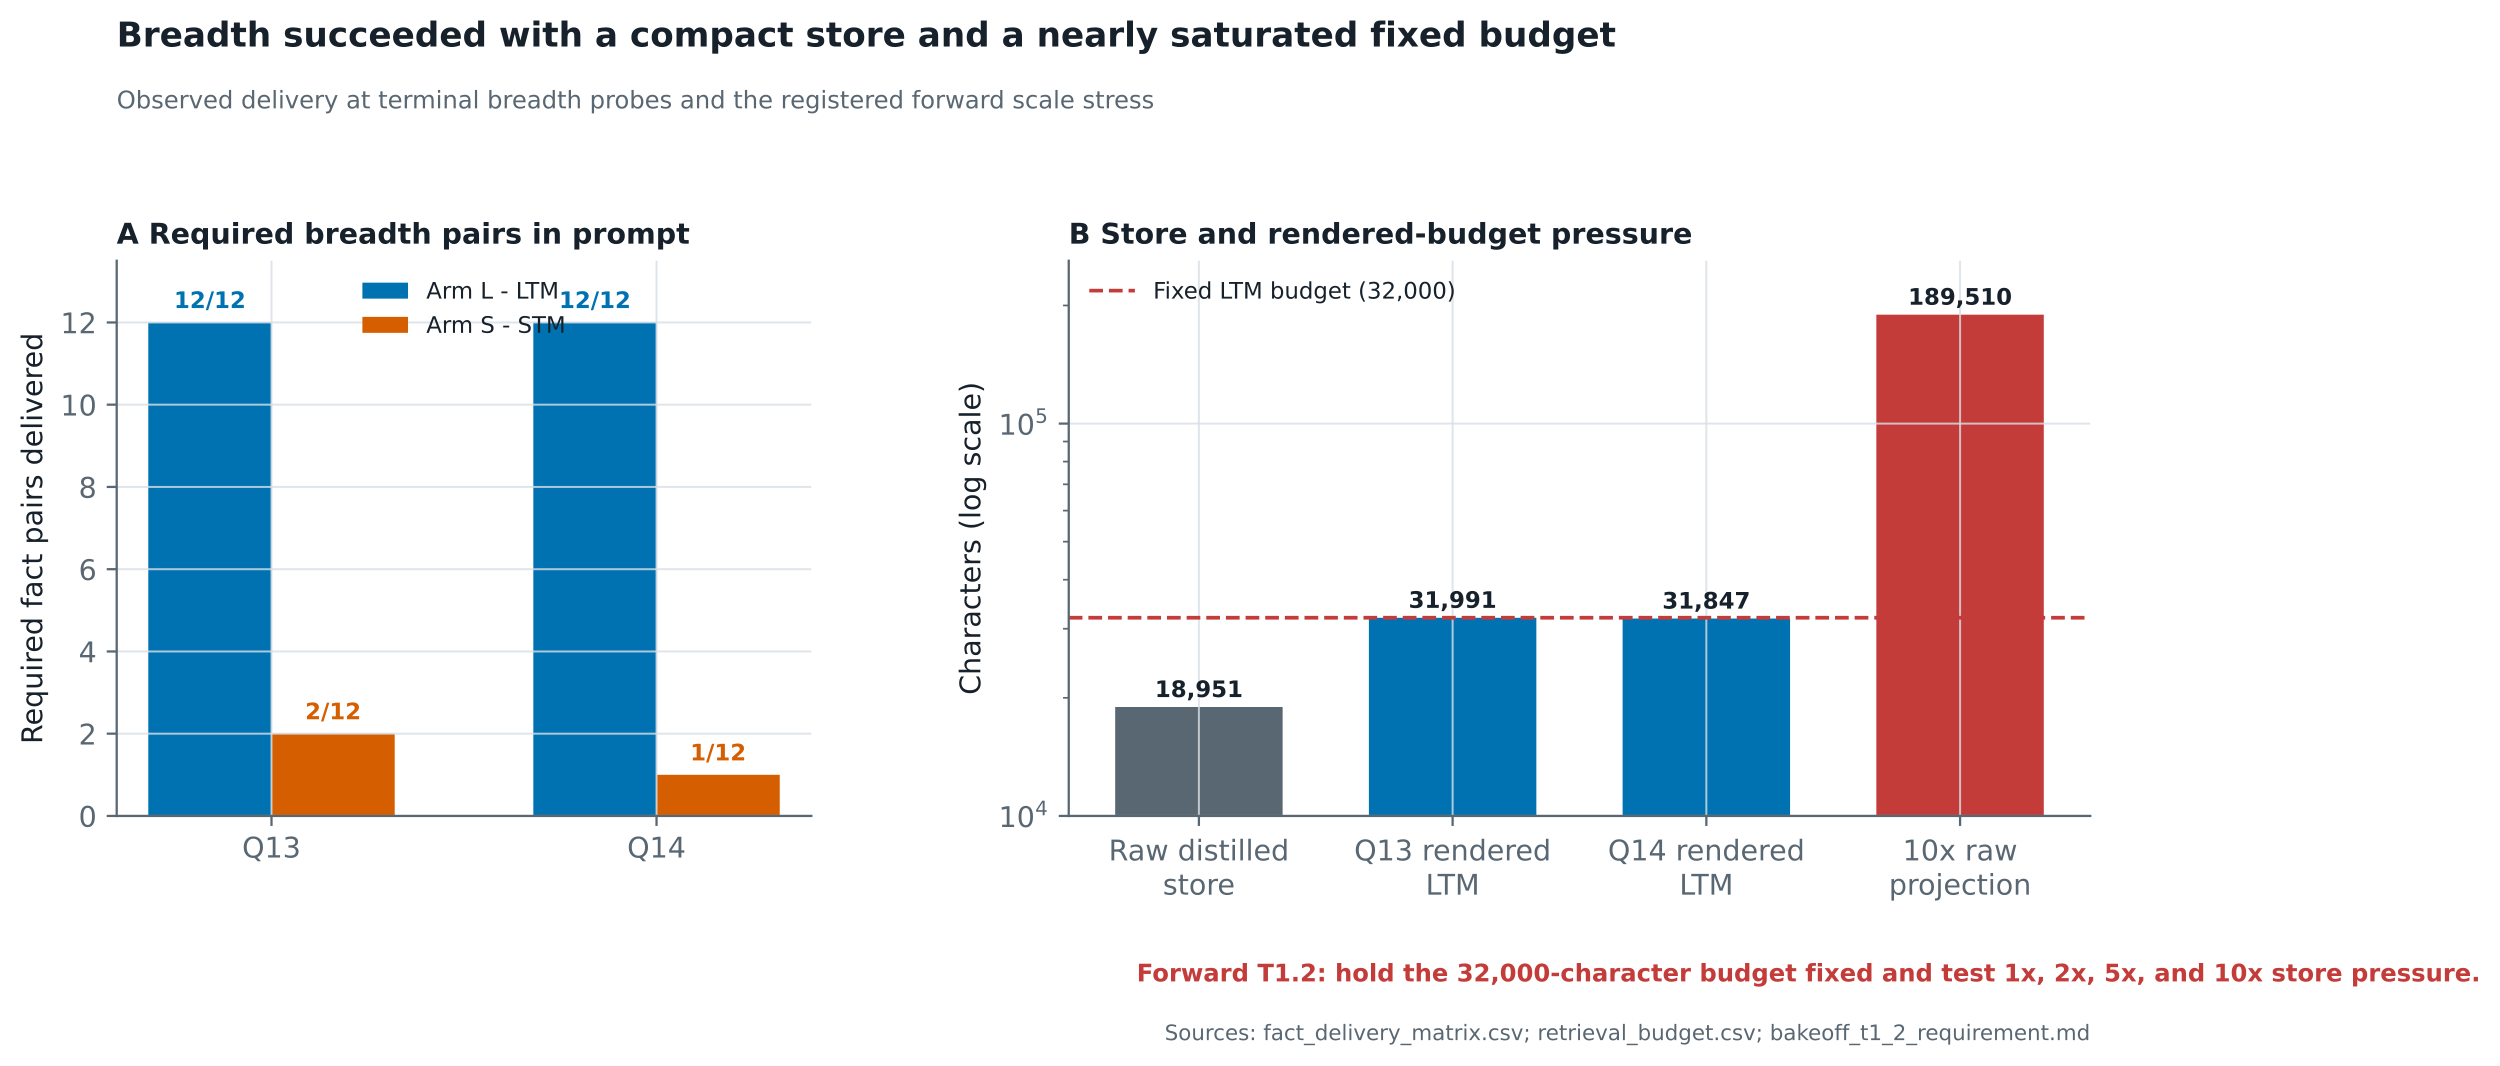
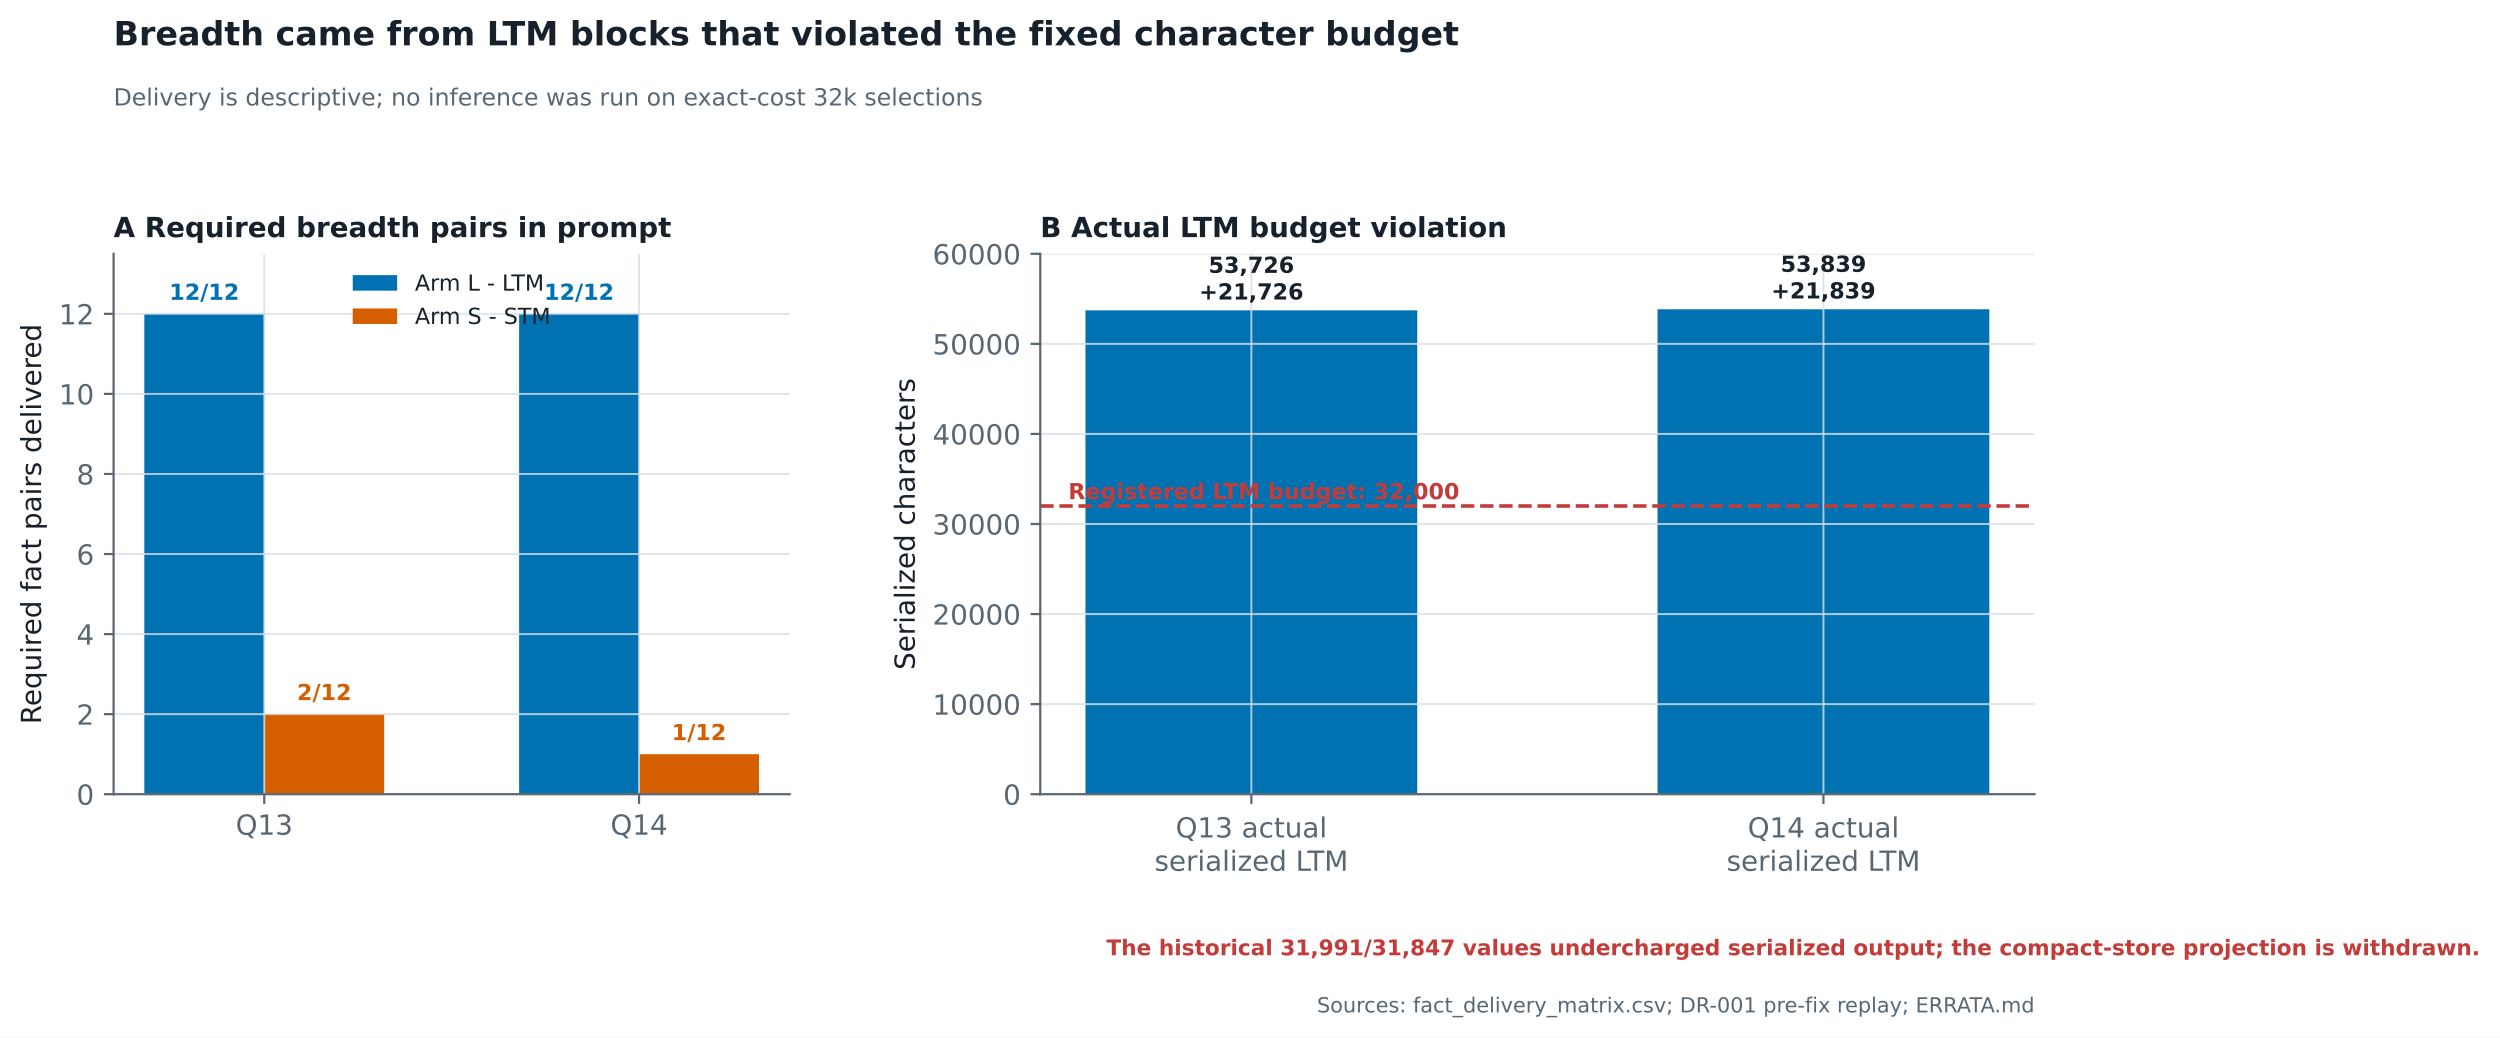
- <svg xmlns="http://www.w3.org/2000/svg" xmlns:xlink="http://www.w3.org/1999/xlink" width="876.685pt" height="373.754pt" viewBox="0 0 876.685 373.754" version="1.1">
+ <svg xmlns="http://www.w3.org/2000/svg" xmlns:xlink="http://www.w3.org/1999/xlink" width="900.683pt" height="373.754pt" viewBox="0 0 900.683 373.754" version="1.1">
  <defs>
    <style type="text/css">*{stroke-linejoin: round; stroke-linecap: butt}</style>
  </defs>
  <g id="figure_1">
    <g id="patch_1">
-       <path d="M 0 373.754  L 876.685 373.754  L 876.685 0  L 0 0  z " style="fill: #ffffff" />
+       <path d="M 0 373.754  L 900.683 373.754  L 900.683 0  L 0 0  z " style="fill: #ffffff" />
    </g>
    <g id="axes_1">
      <g id="patch_2">
        <path d="M 40.926 286.128  L 284.509 286.128  L 284.509 91.44  L 40.926 91.44  z " style="fill: #ffffff" />
      </g>
      <g id="patch_3">
        <path d="M 51.998 286.128  L 95.205 286.128  L 95.205 113.072  L 51.998 113.072  z " clip-path="url(#p79a0dcaae0)" style="fill: #0072b2" />
      </g>
      <g id="patch_4">
        <path d="M 187.022 286.128  L 230.23 286.128  L 230.23 113.072  L 187.022 113.072  z " clip-path="url(#p79a0dcaae0)" style="fill: #0072b2" />
      </g>
      <g id="patch_5">
        <path d="M 95.205 286.128  L 138.413 286.128  L 138.413 257.285  L 95.205 257.285  z " clip-path="url(#p79a0dcaae0)" style="fill: #d55e00" />
      </g>
      <g id="patch_6">
        <path d="M 230.23 286.128  L 273.437 286.128  L 273.437 271.707  L 230.23 271.707  z " clip-path="url(#p79a0dcaae0)" style="fill: #d55e00" />
      </g>
      <g id="matplotlib.axis_1">
        <g id="xtick_1">
          <g id="line2d_1">
            <path d="M 95.205 286.128  L 95.205 91.44  " clip-path="url(#p79a0dcaae0)" style="fill: none; stroke: #d7dee4; stroke-opacity: 0.8; stroke-width: 0.7; stroke-linecap: square" />
          </g>
          <g id="line2d_2">
            <defs>
              <path id="m8fa9ca0b63" d="M 0 0  L 0 3.5  " style="stroke: #596773; stroke-width: 0.8" />
            </defs>
            <g>
              <use xlink:href="#m8fa9ca0b63" x="95.205" y="286.128" style="fill: #596773; stroke: #596773; stroke-width: 0.8" />
            </g>
          </g>
          <g id="text_1">
            <text style="font-size: 10px; font-family: 'DejaVu Sans'; text-anchor: middle; fill: #596773" x="95.205" y="300.726" transform="rotate(-0 95.2055 300.7257)">Q13</text>
          </g>
        </g>
        <g id="xtick_2">
          <g id="line2d_3">
            <path d="M 230.23 286.128  L 230.23 91.44  " clip-path="url(#p79a0dcaae0)" style="fill: none; stroke: #d7dee4; stroke-opacity: 0.8; stroke-width: 0.7; stroke-linecap: square" />
          </g>
          <g id="line2d_4">
            <g>
              <use xlink:href="#m8fa9ca0b63" x="230.23" y="286.128" style="fill: #596773; stroke: #596773; stroke-width: 0.8" />
            </g>
          </g>
          <g id="text_2">
            <text style="font-size: 10px; font-family: 'DejaVu Sans'; text-anchor: middle; fill: #596773" x="230.23" y="300.726" transform="rotate(-0 230.2297 300.7257)">Q14</text>
          </g>
        </g>
      </g>
      <g id="matplotlib.axis_2">
        <g id="ytick_1">
          <g id="line2d_5">
            <path d="M 40.926 286.128  L 284.509 286.128  " clip-path="url(#p79a0dcaae0)" style="fill: none; stroke: #d7dee4; stroke-opacity: 0.8; stroke-width: 0.7; stroke-linecap: square" />
          </g>
          <g id="line2d_6">
            <defs>
              <path id="mbf349c962c" d="M 0 0  L -3.5 0  " style="stroke: #596773; stroke-width: 0.8" />
            </defs>
            <g>
              <use xlink:href="#mbf349c962c" x="40.926" y="286.128" style="fill: #596773; stroke: #596773; stroke-width: 0.8" />
            </g>
          </g>
          <g id="text_3">
            <text style="font-size: 10px; font-family: 'DejaVu Sans'; text-anchor: end; fill: #596773" x="33.926" y="289.927" transform="rotate(-0 33.92578 289.9268)">0</text>
          </g>
        </g>
        <g id="ytick_2">
          <g id="line2d_7">
            <path d="M 40.926 257.285  L 284.509 257.285  " clip-path="url(#p79a0dcaae0)" style="fill: none; stroke: #d7dee4; stroke-opacity: 0.8; stroke-width: 0.7; stroke-linecap: square" />
          </g>
          <g id="line2d_8">
            <g>
              <use xlink:href="#mbf349c962c" x="40.926" y="257.285" style="fill: #596773; stroke: #596773; stroke-width: 0.8" />
            </g>
          </g>
          <g id="text_4">
            <text style="font-size: 10px; font-family: 'DejaVu Sans'; text-anchor: end; fill: #596773" x="33.926" y="261.084" transform="rotate(-0 33.92578 261.0842)">2</text>
          </g>
        </g>
        <g id="ytick_3">
          <g id="line2d_9">
            <path d="M 40.926 228.443  L 284.509 228.443  " clip-path="url(#p79a0dcaae0)" style="fill: none; stroke: #d7dee4; stroke-opacity: 0.8; stroke-width: 0.7; stroke-linecap: square" />
          </g>
          <g id="line2d_10">
            <g>
              <use xlink:href="#mbf349c962c" x="40.926" y="228.443" style="fill: #596773; stroke: #596773; stroke-width: 0.8" />
            </g>
          </g>
          <g id="text_5">
            <text style="font-size: 10px; font-family: 'DejaVu Sans'; text-anchor: end; fill: #596773" x="33.926" y="232.241" transform="rotate(-0 33.92578 232.2415)">4</text>
          </g>
        </g>
        <g id="ytick_4">
          <g id="line2d_11">
            <path d="M 40.926 199.6  L 284.509 199.6  " clip-path="url(#p79a0dcaae0)" style="fill: none; stroke: #d7dee4; stroke-opacity: 0.8; stroke-width: 0.7; stroke-linecap: square" />
          </g>
          <g id="line2d_12">
            <g>
              <use xlink:href="#mbf349c962c" x="40.926" y="199.6" style="fill: #596773; stroke: #596773; stroke-width: 0.8" />
            </g>
          </g>
          <g id="text_6">
            <text style="font-size: 10px; font-family: 'DejaVu Sans'; text-anchor: end; fill: #596773" x="33.926" y="203.399" transform="rotate(-0 33.92578 203.3988)">6</text>
          </g>
        </g>
        <g id="ytick_5">
          <g id="line2d_13">
            <path d="M 40.926 170.757  L 284.509 170.757  " clip-path="url(#p79a0dcaae0)" style="fill: none; stroke: #d7dee4; stroke-opacity: 0.8; stroke-width: 0.7; stroke-linecap: square" />
          </g>
          <g id="line2d_14">
            <g>
              <use xlink:href="#mbf349c962c" x="40.926" y="170.757" style="fill: #596773; stroke: #596773; stroke-width: 0.8" />
            </g>
          </g>
          <g id="text_7">
            <text style="font-size: 10px; font-family: 'DejaVu Sans'; text-anchor: end; fill: #596773" x="33.926" y="174.556" transform="rotate(-0 33.92578 174.5562)">8</text>
          </g>
        </g>
        <g id="ytick_6">
          <g id="line2d_15">
            <path d="M 40.926 141.915  L 284.509 141.915  " clip-path="url(#p79a0dcaae0)" style="fill: none; stroke: #d7dee4; stroke-opacity: 0.8; stroke-width: 0.7; stroke-linecap: square" />
          </g>
          <g id="line2d_16">
            <g>
              <use xlink:href="#mbf349c962c" x="40.926" y="141.915" style="fill: #596773; stroke: #596773; stroke-width: 0.8" />
            </g>
          </g>
          <g id="text_8">
            <text style="font-size: 10px; font-family: 'DejaVu Sans'; text-anchor: end; fill: #596773" x="33.926" y="145.713" transform="rotate(-0 33.92578 145.7135)">10</text>
          </g>
        </g>
        <g id="ytick_7">
          <g id="line2d_17">
            <path d="M 40.926 113.072  L 284.509 113.072  " clip-path="url(#p79a0dcaae0)" style="fill: none; stroke: #d7dee4; stroke-opacity: 0.8; stroke-width: 0.7; stroke-linecap: square" />
          </g>
          <g id="line2d_18">
            <g>
              <use xlink:href="#mbf349c962c" x="40.926" y="113.072" style="fill: #596773; stroke: #596773; stroke-width: 0.8" />
            </g>
          </g>
          <g id="text_9">
            <text style="font-size: 10px; font-family: 'DejaVu Sans'; text-anchor: end; fill: #596773" x="33.926" y="116.871" transform="rotate(-0 33.92578 116.8708)">12</text>
          </g>
        </g>
        <g id="text_10">
          <text style="font-size: 10px; font-family: 'DejaVu Sans'; text-anchor: middle; fill: #17212b" x="14.798" y="188.784" transform="rotate(-90 14.79844 188.784)">Required fact pairs delivered</text>
        </g>
      </g>
      <g id="patch_7">
        <path d="M 40.926 286.128  L 40.926 91.44  " style="fill: none; stroke: #596773; stroke-width: 0.8; stroke-linejoin: miter; stroke-linecap: square" />
      </g>
      <g id="patch_8">
        <path d="M 40.926 286.128  L 284.509 286.128  " style="fill: none; stroke: #596773; stroke-width: 0.8; stroke-linejoin: miter; stroke-linecap: square" />
      </g>
      <g id="text_11">
        <text style="font-weight: 700; font-size: 8px; font-family: 'DejaVu Sans'; text-anchor: middle; fill: #0072b2" x="73.602" y="108.025" transform="rotate(-0 73.60163 108.0245)">12/12</text>
      </g>
      <g id="text_12">
        <text style="font-weight: 700; font-size: 8px; font-family: 'DejaVu Sans'; text-anchor: middle; fill: #0072b2" x="208.626" y="108.025" transform="rotate(-0 208.6258 108.0245)">12/12</text>
      </g>
      <g id="text_13">
        <text style="font-weight: 700; font-size: 8px; font-family: 'DejaVu Sans'; text-anchor: middle; fill: #d55e00" x="116.809" y="252.238" transform="rotate(-0 116.8094 252.2379)">2/12</text>
      </g>
      <g id="text_14">
        <text style="font-weight: 700; font-size: 8px; font-family: 'DejaVu Sans'; text-anchor: middle; fill: #d55e00" x="251.834" y="266.659" transform="rotate(-0 251.8335 266.6592)">1/12</text>
      </g>
      <g id="text_15">
        <text style="font-weight: 700; font-size: 10px; font-family: 'DejaVu Sans'; text-anchor: start; fill: #17212b" x="40.926" y="85.44" transform="rotate(-0 40.92578 85.44)">A  Required breadth pairs in prompt</text>
      </g>
      <g id="legend_1">
        <g id="patch_9">
          <path d="M 127.081 104.719  L 143.081 104.719  L 143.081 99.119  L 127.081 99.119  z " style="fill: #0072b2" />
        </g>
        <g id="text_16">
          <text style="font-size: 8px; font-family: 'DejaVu Sans'; text-anchor: start; fill: #17212b" x="149.481" y="104.719" transform="rotate(-0 149.4807 104.7188)">Arm L - LTM</text>
        </g>
        <g id="patch_10">
          <path d="M 127.081 116.719  L 143.081 116.719  L 143.081 111.119  L 127.081 111.119  z " style="fill: #d55e00" />
        </g>
        <g id="text_17">
          <text style="font-size: 8px; font-family: 'DejaVu Sans'; text-anchor: start; fill: #17212b" x="149.481" y="116.719" transform="rotate(-0 149.4807 116.7194)">Arm S - STM</text>
        </g>
      </g>
    </g>
    <g id="axes_2">
      <g id="patch_11">
        <path d="M 374.779 286.128  L 732.99 286.128  L 732.99 91.44  L 374.779 91.44  z " style="fill: #ffffff" />
      </g>
      <g id="patch_12">
-         <path d="M 391.061 138427.777  L 449.784 138427.777  L 449.784 247.928  L 391.061 247.928  z " clip-path="url(#pf1af9e6387)" style="fill: #596773" />
+         <path d="M 391.061 286.128  L 510.602 286.128  L 510.602 111.798  L 391.061 111.798  z " clip-path="url(#pf1af9e6387)" style="fill: #0072b2" />
      </g>
      <g id="patch_13">
-         <path d="M 480.035 138427.777  L 538.759 138427.777  L 538.759 216.641  L 480.035 216.641  z " clip-path="url(#pf1af9e6387)" style="fill: #0072b2" />
-       </g>
-       <g id="patch_14">
-         <path d="M 569.01 138427.777  L 627.733 138427.777  L 627.733 216.91  L 569.01 216.91  z " clip-path="url(#pf1af9e6387)" style="fill: #0072b2" />
-       </g>
-       <g id="patch_15">
-         <path d="M 657.984 138427.777  L 716.707 138427.777  L 716.707 110.337  L 657.984 110.337  z " clip-path="url(#pf1af9e6387)" style="fill: #c43c39" />
+         <path d="M 597.166 286.128  L 716.707 286.128  L 716.707 111.431  L 597.166 111.431  z " clip-path="url(#pf1af9e6387)" style="fill: #0072b2" />
      </g>
      <g id="matplotlib.axis_3">
        <g id="xtick_3">
          <g id="line2d_19">
-             <path d="M 420.423 286.128  L 420.423 91.44  " clip-path="url(#pf1af9e6387)" style="fill: none; stroke: #d7dee4; stroke-opacity: 0.8; stroke-width: 0.7; stroke-linecap: square" />
+             <path d="M 450.831 286.128  L 450.831 91.44  " clip-path="url(#pf1af9e6387)" style="fill: none; stroke: #d7dee4; stroke-opacity: 0.8; stroke-width: 0.7; stroke-linecap: square" />
          </g>
          <g id="line2d_20">
            <g>
-               <use xlink:href="#m8fa9ca0b63" x="420.423" y="286.128" style="fill: #596773; stroke: #596773; stroke-width: 0.8" />
+               <use xlink:href="#m8fa9ca0b63" x="450.831" y="286.128" style="fill: #596773; stroke: #596773; stroke-width: 0.8" />
            </g>
          </g>
          <g id="text_18">
-             <text style="font-size: 10px; font-family: 'DejaVu Sans'; fill: #596773" transform="translate(388.7702 301.7274)">Raw distilled</text>
-             <text style="font-size: 10px; font-family: 'DejaVu Sans'; fill: #596773" transform="translate(407.7764 313.7294)">store</text>
+             <text style="font-size: 10px; font-family: 'DejaVu Sans'; fill: #596773" transform="translate(423.5487 301.7274)">Q13 actual</text>
+             <text style="font-size: 10px; font-family: 'DejaVu Sans'; fill: #596773" transform="translate(415.9338 313.7301)">serialized LTM</text>
          </g>
        </g>
        <g id="xtick_4">
          <g id="line2d_21">
-             <path d="M 509.397 286.128  L 509.397 91.44  " clip-path="url(#pf1af9e6387)" style="fill: none; stroke: #d7dee4; stroke-opacity: 0.8; stroke-width: 0.7; stroke-linecap: square" />
+             <path d="M 656.937 286.128  L 656.937 91.44  " clip-path="url(#pf1af9e6387)" style="fill: none; stroke: #d7dee4; stroke-opacity: 0.8; stroke-width: 0.7; stroke-linecap: square" />
          </g>
          <g id="line2d_22">
            <g>
-               <use xlink:href="#m8fa9ca0b63" x="509.397" y="286.128" style="fill: #596773; stroke: #596773; stroke-width: 0.8" />
+               <use xlink:href="#m8fa9ca0b63" x="656.937" y="286.128" style="fill: #596773; stroke: #596773; stroke-width: 0.8" />
            </g>
          </g>
          <g id="text_19">
-             <text style="font-size: 10px; font-family: 'DejaVu Sans'; fill: #596773" transform="translate(474.872 301.7274)">Q13 rendered</text>
-             <text style="font-size: 10px; font-family: 'DejaVu Sans'; fill: #596773" transform="translate(499.9313 313.7294)">LTM</text>
-           </g>
-         </g>
-         <g id="xtick_5">
-           <g id="line2d_23">
-             <path d="M 598.371 286.128  L 598.371 91.44  " clip-path="url(#pf1af9e6387)" style="fill: none; stroke: #d7dee4; stroke-opacity: 0.8; stroke-width: 0.7; stroke-linecap: square" />
-           </g>
-           <g id="line2d_24">
-             <g>
-               <use xlink:href="#m8fa9ca0b63" x="598.371" y="286.128" style="fill: #596773; stroke: #596773; stroke-width: 0.8" />
-             </g>
-           </g>
-           <g id="text_20">
-             <text style="font-size: 10px; font-family: 'DejaVu Sans'; fill: #596773" transform="translate(563.8464 301.7274)">Q14 rendered</text>
-             <text style="font-size: 10px; font-family: 'DejaVu Sans'; fill: #596773" transform="translate(588.9058 313.7294)">LTM</text>
-           </g>
-         </g>
-         <g id="xtick_6">
-           <g id="line2d_25">
-             <path d="M 687.346 286.128  L 687.346 91.44  " clip-path="url(#pf1af9e6387)" style="fill: none; stroke: #d7dee4; stroke-opacity: 0.8; stroke-width: 0.7; stroke-linecap: square" />
-           </g>
-           <g id="line2d_26">
-             <g>
-               <use xlink:href="#m8fa9ca0b63" x="687.346" y="286.128" style="fill: #596773; stroke: #596773; stroke-width: 0.8" />
-             </g>
-           </g>
-           <g id="text_21">
-             <text style="font-size: 10px; font-family: 'DejaVu Sans'; fill: #596773" transform="translate(667.2264 301.7266)">10x raw</text>
-             <text style="font-size: 10px; font-family: 'DejaVu Sans'; fill: #596773" transform="translate(662.3748 313.7294)">projection</text>
+             <text style="font-size: 10px; font-family: 'DejaVu Sans'; fill: #596773" transform="translate(629.6541 301.7274)">Q14 actual</text>
+             <text style="font-size: 10px; font-family: 'DejaVu Sans'; fill: #596773" transform="translate(622.0392 313.7301)">serialized LTM</text>
          </g>
        </g>
      </g>
      <g id="matplotlib.axis_4">
        <g id="ytick_8">
+           <g id="line2d_23">
+             <path d="M 374.779 286.128  L 732.99 286.128  " clip-path="url(#pf1af9e6387)" style="fill: none; stroke: #d7dee4; stroke-opacity: 0.8; stroke-width: 0.7; stroke-linecap: square" />
+           </g>
+           <g id="line2d_24">
+             <g>
+               <use xlink:href="#mbf349c962c" x="374.779" y="286.128" style="fill: #596773; stroke: #596773; stroke-width: 0.8" />
+             </g>
+           </g>
+           <g id="text_20">
+             <text style="font-size: 10px; font-family: 'DejaVu Sans'; text-anchor: end; fill: #596773" x="367.779" y="289.927" transform="rotate(-0 367.7786 289.9268)">0</text>
+           </g>
+         </g>
+         <g id="ytick_9">
+           <g id="line2d_25">
+             <path d="M 374.779 253.68  L 732.99 253.68  " clip-path="url(#pf1af9e6387)" style="fill: none; stroke: #d7dee4; stroke-opacity: 0.8; stroke-width: 0.7; stroke-linecap: square" />
+           </g>
+           <g id="line2d_26">
+             <g>
+               <use xlink:href="#mbf349c962c" x="374.779" y="253.68" style="fill: #596773; stroke: #596773; stroke-width: 0.8" />
+             </g>
+           </g>
+           <g id="text_21">
+             <text style="font-size: 10px; font-family: 'DejaVu Sans'; text-anchor: end; fill: #596773" x="367.779" y="257.479" transform="rotate(-0 367.7786 257.4788)">10000</text>
+           </g>
+         </g>
+         <g id="ytick_10">
          <g id="line2d_27">
-             <path d="M 374.779 286.128  L 732.99 286.128  " clip-path="url(#pf1af9e6387)" style="fill: none; stroke: #d7dee4; stroke-opacity: 0.8; stroke-width: 0.7; stroke-linecap: square" />
+             <path d="M 374.779 221.232  L 732.99 221.232  " clip-path="url(#pf1af9e6387)" style="fill: none; stroke: #d7dee4; stroke-opacity: 0.8; stroke-width: 0.7; stroke-linecap: square" />
          </g>
          <g id="line2d_28">
            <g>
-               <use xlink:href="#mbf349c962c" x="374.779" y="286.128" style="fill: #596773; stroke: #596773; stroke-width: 0.8" />
+               <use xlink:href="#mbf349c962c" x="374.779" y="221.232" style="fill: #596773; stroke: #596773; stroke-width: 0.8" />
            </g>
          </g>
          <g id="text_22">
-             <g style="fill: #596773" transform="translate(350.1786 290.778)">
-               <text>
-                 <tspan x="0" y="-0.762" style="font-size: 10px; font-family: 'DejaVu Sans'; fill: #596773">1</tspan>
-                 <tspan x="6.362" y="-0.762" style="font-size: 10px; font-family: 'DejaVu Sans'; fill: #596773">0</tspan>
-                 <tspan x="12.82" y="-4.892" style="font-size: 7px; font-family: 'DejaVu Sans'; fill: #596773">4</tspan>
-               </text>
-             </g>
-           </g>
-         </g>
-         <g id="ytick_9">
+             <text style="font-size: 10px; font-family: 'DejaVu Sans'; text-anchor: end; fill: #596773" x="367.779" y="225.031" transform="rotate(-0 367.7786 225.0308)">20000</text>
+           </g>
+         </g>
+         <g id="ytick_11">
          <g id="line2d_29">
-             <path d="M 374.779 148.537  L 732.99 148.537  " clip-path="url(#pf1af9e6387)" style="fill: none; stroke: #d7dee4; stroke-opacity: 0.8; stroke-width: 0.7; stroke-linecap: square" />
+             <path d="M 374.779 188.784  L 732.99 188.784  " clip-path="url(#pf1af9e6387)" style="fill: none; stroke: #d7dee4; stroke-opacity: 0.8; stroke-width: 0.7; stroke-linecap: square" />
          </g>
          <g id="line2d_30">
            <g>
-               <use xlink:href="#mbf349c962c" x="374.779" y="148.537" style="fill: #596773; stroke: #596773; stroke-width: 0.8" />
+               <use xlink:href="#mbf349c962c" x="374.779" y="188.784" style="fill: #596773; stroke: #596773; stroke-width: 0.8" />
            </g>
          </g>
          <g id="text_23">
-             <g style="fill: #596773" transform="translate(350.1786 153.1867)">
-               <text>
-                 <tspan x="0" y="-0.762" style="font-size: 10px; font-family: 'DejaVu Sans'; fill: #596773">1</tspan>
-                 <tspan x="6.362" y="-0.762" style="font-size: 10px; font-family: 'DejaVu Sans'; fill: #596773">0</tspan>
-                 <tspan x="12.82" y="-4.892" style="font-size: 7px; font-family: 'DejaVu Sans'; fill: #596773">5</tspan>
-               </text>
-             </g>
-           </g>
-         </g>
-         <g id="ytick_10">
+             <text style="font-size: 10px; font-family: 'DejaVu Sans'; text-anchor: end; fill: #596773" x="367.779" y="192.583" transform="rotate(-0 367.7786 192.5828)">30000</text>
+           </g>
+         </g>
+         <g id="ytick_12">
          <g id="line2d_31">
-             <defs>
-               <path id="m352111476b" d="M 0 0  L -2 0  " style="stroke: #596773; stroke-width: 0.6" />
-             </defs>
-             <g>
-               <use xlink:href="#m352111476b" x="374.779" y="244.709" style="fill: #596773; stroke: #596773; stroke-width: 0.6" />
-             </g>
-           </g>
-         </g>
-         <g id="ytick_11">
+             <path d="M 374.779 156.336  L 732.99 156.336  " clip-path="url(#pf1af9e6387)" style="fill: none; stroke: #d7dee4; stroke-opacity: 0.8; stroke-width: 0.7; stroke-linecap: square" />
+           </g>
          <g id="line2d_32">
            <g>
-               <use xlink:href="#m352111476b" x="374.779" y="220.48" style="fill: #596773; stroke: #596773; stroke-width: 0.6" />
-             </g>
-           </g>
-         </g>
-         <g id="ytick_12">
+               <use xlink:href="#mbf349c962c" x="374.779" y="156.336" style="fill: #596773; stroke: #596773; stroke-width: 0.8" />
+             </g>
+           </g>
+           <g id="text_24">
+             <text style="font-size: 10px; font-family: 'DejaVu Sans'; text-anchor: end; fill: #596773" x="367.779" y="160.135" transform="rotate(-0 367.7786 160.1348)">40000</text>
+           </g>
+         </g>
+         <g id="ytick_13">
          <g id="line2d_33">
-             <g>
-               <use xlink:href="#m352111476b" x="374.779" y="203.29" style="fill: #596773; stroke: #596773; stroke-width: 0.6" />
-             </g>
-           </g>
-         </g>
-         <g id="ytick_13">
+             <path d="M 374.779 123.888  L 732.99 123.888  " clip-path="url(#pf1af9e6387)" style="fill: none; stroke: #d7dee4; stroke-opacity: 0.8; stroke-width: 0.7; stroke-linecap: square" />
+           </g>
          <g id="line2d_34">
            <g>
-               <use xlink:href="#m352111476b" x="374.779" y="189.956" style="fill: #596773; stroke: #596773; stroke-width: 0.6" />
-             </g>
+               <use xlink:href="#mbf349c962c" x="374.779" y="123.888" style="fill: #596773; stroke: #596773; stroke-width: 0.8" />
+             </g>
+           </g>
+           <g id="text_25">
+             <text style="font-size: 10px; font-family: 'DejaVu Sans'; text-anchor: end; fill: #596773" x="367.779" y="127.687" transform="rotate(-0 367.7786 127.6868)">50000</text>
          </g>
        </g>
        <g id="ytick_14">
          <g id="line2d_35">
-             <g>
-               <use xlink:href="#m352111476b" x="374.779" y="179.061" style="fill: #596773; stroke: #596773; stroke-width: 0.6" />
-             </g>
-           </g>
-         </g>
-         <g id="ytick_15">
+             <path d="M 374.779 91.44  L 732.99 91.44  " clip-path="url(#pf1af9e6387)" style="fill: none; stroke: #d7dee4; stroke-opacity: 0.8; stroke-width: 0.7; stroke-linecap: square" />
+           </g>
          <g id="line2d_36">
            <g>
-               <use xlink:href="#m352111476b" x="374.779" y="169.85" style="fill: #596773; stroke: #596773; stroke-width: 0.6" />
-             </g>
-           </g>
-         </g>
-         <g id="ytick_16">
-           <g id="line2d_37">
-             <g>
-               <use xlink:href="#m352111476b" x="374.779" y="161.871" style="fill: #596773; stroke: #596773; stroke-width: 0.6" />
-             </g>
-           </g>
-         </g>
-         <g id="ytick_17">
-           <g id="line2d_38">
-             <g>
-               <use xlink:href="#m352111476b" x="374.779" y="154.833" style="fill: #596773; stroke: #596773; stroke-width: 0.6" />
-             </g>
-           </g>
-         </g>
-         <g id="ytick_18">
-           <g id="line2d_39">
-             <g>
-               <use xlink:href="#m352111476b" x="374.779" y="107.118" style="fill: #596773; stroke: #596773; stroke-width: 0.6" />
-             </g>
-           </g>
-         </g>
-         <g id="text_24">
-           <text style="font-size: 10px; font-family: 'DejaVu Sans'; text-anchor: middle; fill: #17212b" x="343.776" y="188.784" transform="rotate(-90 343.7763 188.784)">Characters (log scale)</text>
-         </g>
-       </g>
-       <g id="line2d_40">
-         <path d="M 374.779 216.624  L 732.99 216.624  " clip-path="url(#pf1af9e6387)" style="fill: none; stroke-dasharray: 4.81,2.08; stroke-dashoffset: 0; stroke: #c43c39; stroke-width: 1.3" />
-       </g>
-       <g id="patch_16">
+               <use xlink:href="#mbf349c962c" x="374.779" y="91.44" style="fill: #596773; stroke: #596773; stroke-width: 0.8" />
+             </g>
+           </g>
+           <g id="text_26">
+             <text style="font-size: 10px; font-family: 'DejaVu Sans'; text-anchor: end; fill: #596773" x="367.779" y="95.239" transform="rotate(-0 367.7786 95.23883)">60000</text>
+           </g>
+         </g>
+         <g id="text_27">
+           <text style="font-size: 10px; font-family: 'DejaVu Sans'; text-anchor: middle; fill: #17212b" x="329.564" y="188.784" transform="rotate(-90 329.5638 188.784)">Serialized characters</text>
+         </g>
+       </g>
+       <g id="line2d_37">
+         <path d="M 374.779 182.294  L 732.99 182.294  " clip-path="url(#pf1af9e6387)" style="fill: none; stroke-dasharray: 4.81,2.08; stroke-dashoffset: 0; stroke: #c43c39; stroke-width: 1.3" />
+       </g>
+       <g id="patch_14">
        <path d="M 374.779 286.128  L 374.779 91.44  " style="fill: none; stroke: #596773; stroke-width: 0.8; stroke-linejoin: miter; stroke-linecap: square" />
      </g>
-       <g id="patch_17">
+       <g id="patch_15">
        <path d="M 374.779 286.128  L 732.99 286.128  " style="fill: none; stroke: #596773; stroke-width: 0.8; stroke-linejoin: miter; stroke-linecap: square" />
      </g>
-       <g id="text_25">
-         <text style="font-weight: 700; font-size: 8px; font-family: 'DejaVu Sans'; text-anchor: middle; fill: #17212b" x="420.423" y="244.446" transform="rotate(-0 420.4225 244.4464)">18,951</text>
-       </g>
-       <g id="text_26">
-         <text style="font-weight: 700; font-size: 8px; font-family: 'DejaVu Sans'; text-anchor: middle; fill: #17212b" x="509.397" y="213.159" transform="rotate(-0 509.397 213.1587)">31,991</text>
-       </g>
-       <g id="text_27">
-         <text style="font-weight: 700; font-size: 8px; font-family: 'DejaVu Sans'; text-anchor: middle; fill: #17212b" x="598.371" y="213.428" transform="rotate(-0 598.3714 213.4283)">31,847</text>
-       </g>
      <g id="text_28">
-         <text style="font-weight: 700; font-size: 8px; font-family: 'DejaVu Sans'; text-anchor: middle; fill: #17212b" x="687.346" y="106.855" transform="rotate(-0 687.3459 106.8551)">189,510</text>
+         <text style="font-weight: 700; font-size: 8px; font-family: 'DejaVu Sans'; text-anchor: start; fill: #c43c39" x="384.878" y="179.861" transform="rotate(-0 384.8778 179.8608)">Registered LTM budget: 32,000</text>
      </g>
      <g id="text_29">
-         <text style="font-weight: 700; font-size: 10px; font-family: 'DejaVu Sans'; text-anchor: start; fill: #17212b" x="374.779" y="85.44" transform="rotate(-0 374.7786 85.44)">B  Store and rendered-budget pressure</text>
-       </g>
-       <g id="legend_2">
-         <g id="line2d_41">
-           <path d="M 381.979 101.919  L 389.979 101.919  L 397.979 101.919  " style="fill: none; stroke-dasharray: 4.81,2.08; stroke-dashoffset: 0; stroke: #c43c39; stroke-width: 1.3" />
-         </g>
-         <g id="text_30">
-           <text style="font-size: 8px; font-family: 'DejaVu Sans'; text-anchor: start; fill: #17212b" x="404.379" y="104.719" transform="rotate(-0 404.3786 104.7188)">Fixed LTM budget (32,000)</text>
-         </g>
-       </g>
-     </g>
-     <g id="text_31">
-       <text style="font-weight: 700; font-size: 12px; font-family: 'DejaVu Sans'; text-anchor: start; fill: #17212b" x="40.926" y="16.318" transform="rotate(-0 40.92578 16.31812)">Breadth succeeded with a compact store and a nearly saturated fixed budget</text>
+         <text style="font-weight: 700; font-size: 8px; font-family: 'DejaVu Sans'; fill: #17212b" transform="translate(435.3965 98.30255)">53,726</text>
+         <text style="font-weight: 700; font-size: 8px; font-family: 'DejaVu Sans'; fill: #17212b" transform="translate(432.0446 107.9041)">+21,726</text>
+       </g>
+       <g id="text_30">
+         <text style="font-weight: 700; font-size: 8px; font-family: 'DejaVu Sans'; fill: #17212b" transform="translate(641.5019 97.93589)">53,839</text>
+         <text style="font-weight: 700; font-size: 8px; font-family: 'DejaVu Sans'; fill: #17212b" transform="translate(638.15 107.5375)">+21,839</text>
+       </g>
+       <g id="text_31">
+         <text style="font-weight: 700; font-size: 10px; font-family: 'DejaVu Sans'; text-anchor: start; fill: #17212b" x="374.779" y="85.44" transform="rotate(-0 374.7786 85.44)">B  Actual LTM budget violation</text>
+       </g>
    </g>
    <g id="text_32">
-       <text style="font-size: 8.5px; font-family: 'DejaVu Sans'; text-anchor: start; fill: #596773" x="40.926" y="37.995" transform="rotate(-0 40.92578 37.99467)">Observed delivery at terminal breadth probes and the registered forward scale stress</text>
+       <text style="font-weight: 700; font-size: 12px; font-family: 'DejaVu Sans'; text-anchor: start; fill: #17212b" x="40.926" y="16.318" transform="rotate(-0 40.92578 16.31812)">Breadth came from LTM blocks that violated the fixed character budget</text>
    </g>
    <g id="text_33">
-       <text style="font-weight: 700; font-size: 8.5px; font-family: 'DejaVu Sans'; text-anchor: start; fill: #c43c39" x="398.622" y="344.16" transform="rotate(-0 398.6218 344.16)">Forward T1.2: hold the 32,000-character budget fixed and test 1x, 2x, 5x, and 10x store pressure.</text>
+       <text style="font-size: 8.5px; font-family: 'DejaVu Sans'; text-anchor: start; fill: #596773" x="40.926" y="37.995" transform="rotate(-0 40.92578 37.99467)">Delivery is descriptive; no inference was run on exact-cost 32k selections</text>
    </g>
    <g id="text_34">
-       <text style="font-size: 7.5px; font-family: 'DejaVu Sans'; text-anchor: end; fill: #596773" x="732.99" y="364.752" transform="rotate(-0 732.9898 364.752)">Sources: fact_delivery_matrix.csv; retrieval_budget.csv; bakeoff_t1_2_requirement.md</text>
+       <text style="font-weight: 700; font-size: 7.8px; font-family: 'DejaVu Sans'; text-anchor: start; fill: #c43c39" x="398.622" y="344.16" transform="rotate(-0 398.6218 344.16)">The historical 31,991/31,847 values undercharged serialized output; the compact-store projection is withdrawn.</text>
+     </g>
+     <g id="text_35">
+       <text style="font-size: 7.5px; font-family: 'DejaVu Sans'; text-anchor: end; fill: #596773" x="732.99" y="364.752" transform="rotate(-0 732.9898 364.752)">Sources: fact_delivery_matrix.csv; DR-001 pre-fix replay; ERRATA.md</text>
    </g>
  </g>
  <defs>
    <clipPath id="p79a0dcaae0">
      <rect x="40.926" y="91.44" width="243.584" height="194.688" />
    </clipPath>
    <clipPath id="pf1af9e6387">
      <rect x="374.779" y="91.44" width="358.211" height="194.688" />
    </clipPath>
  </defs>
</svg>
